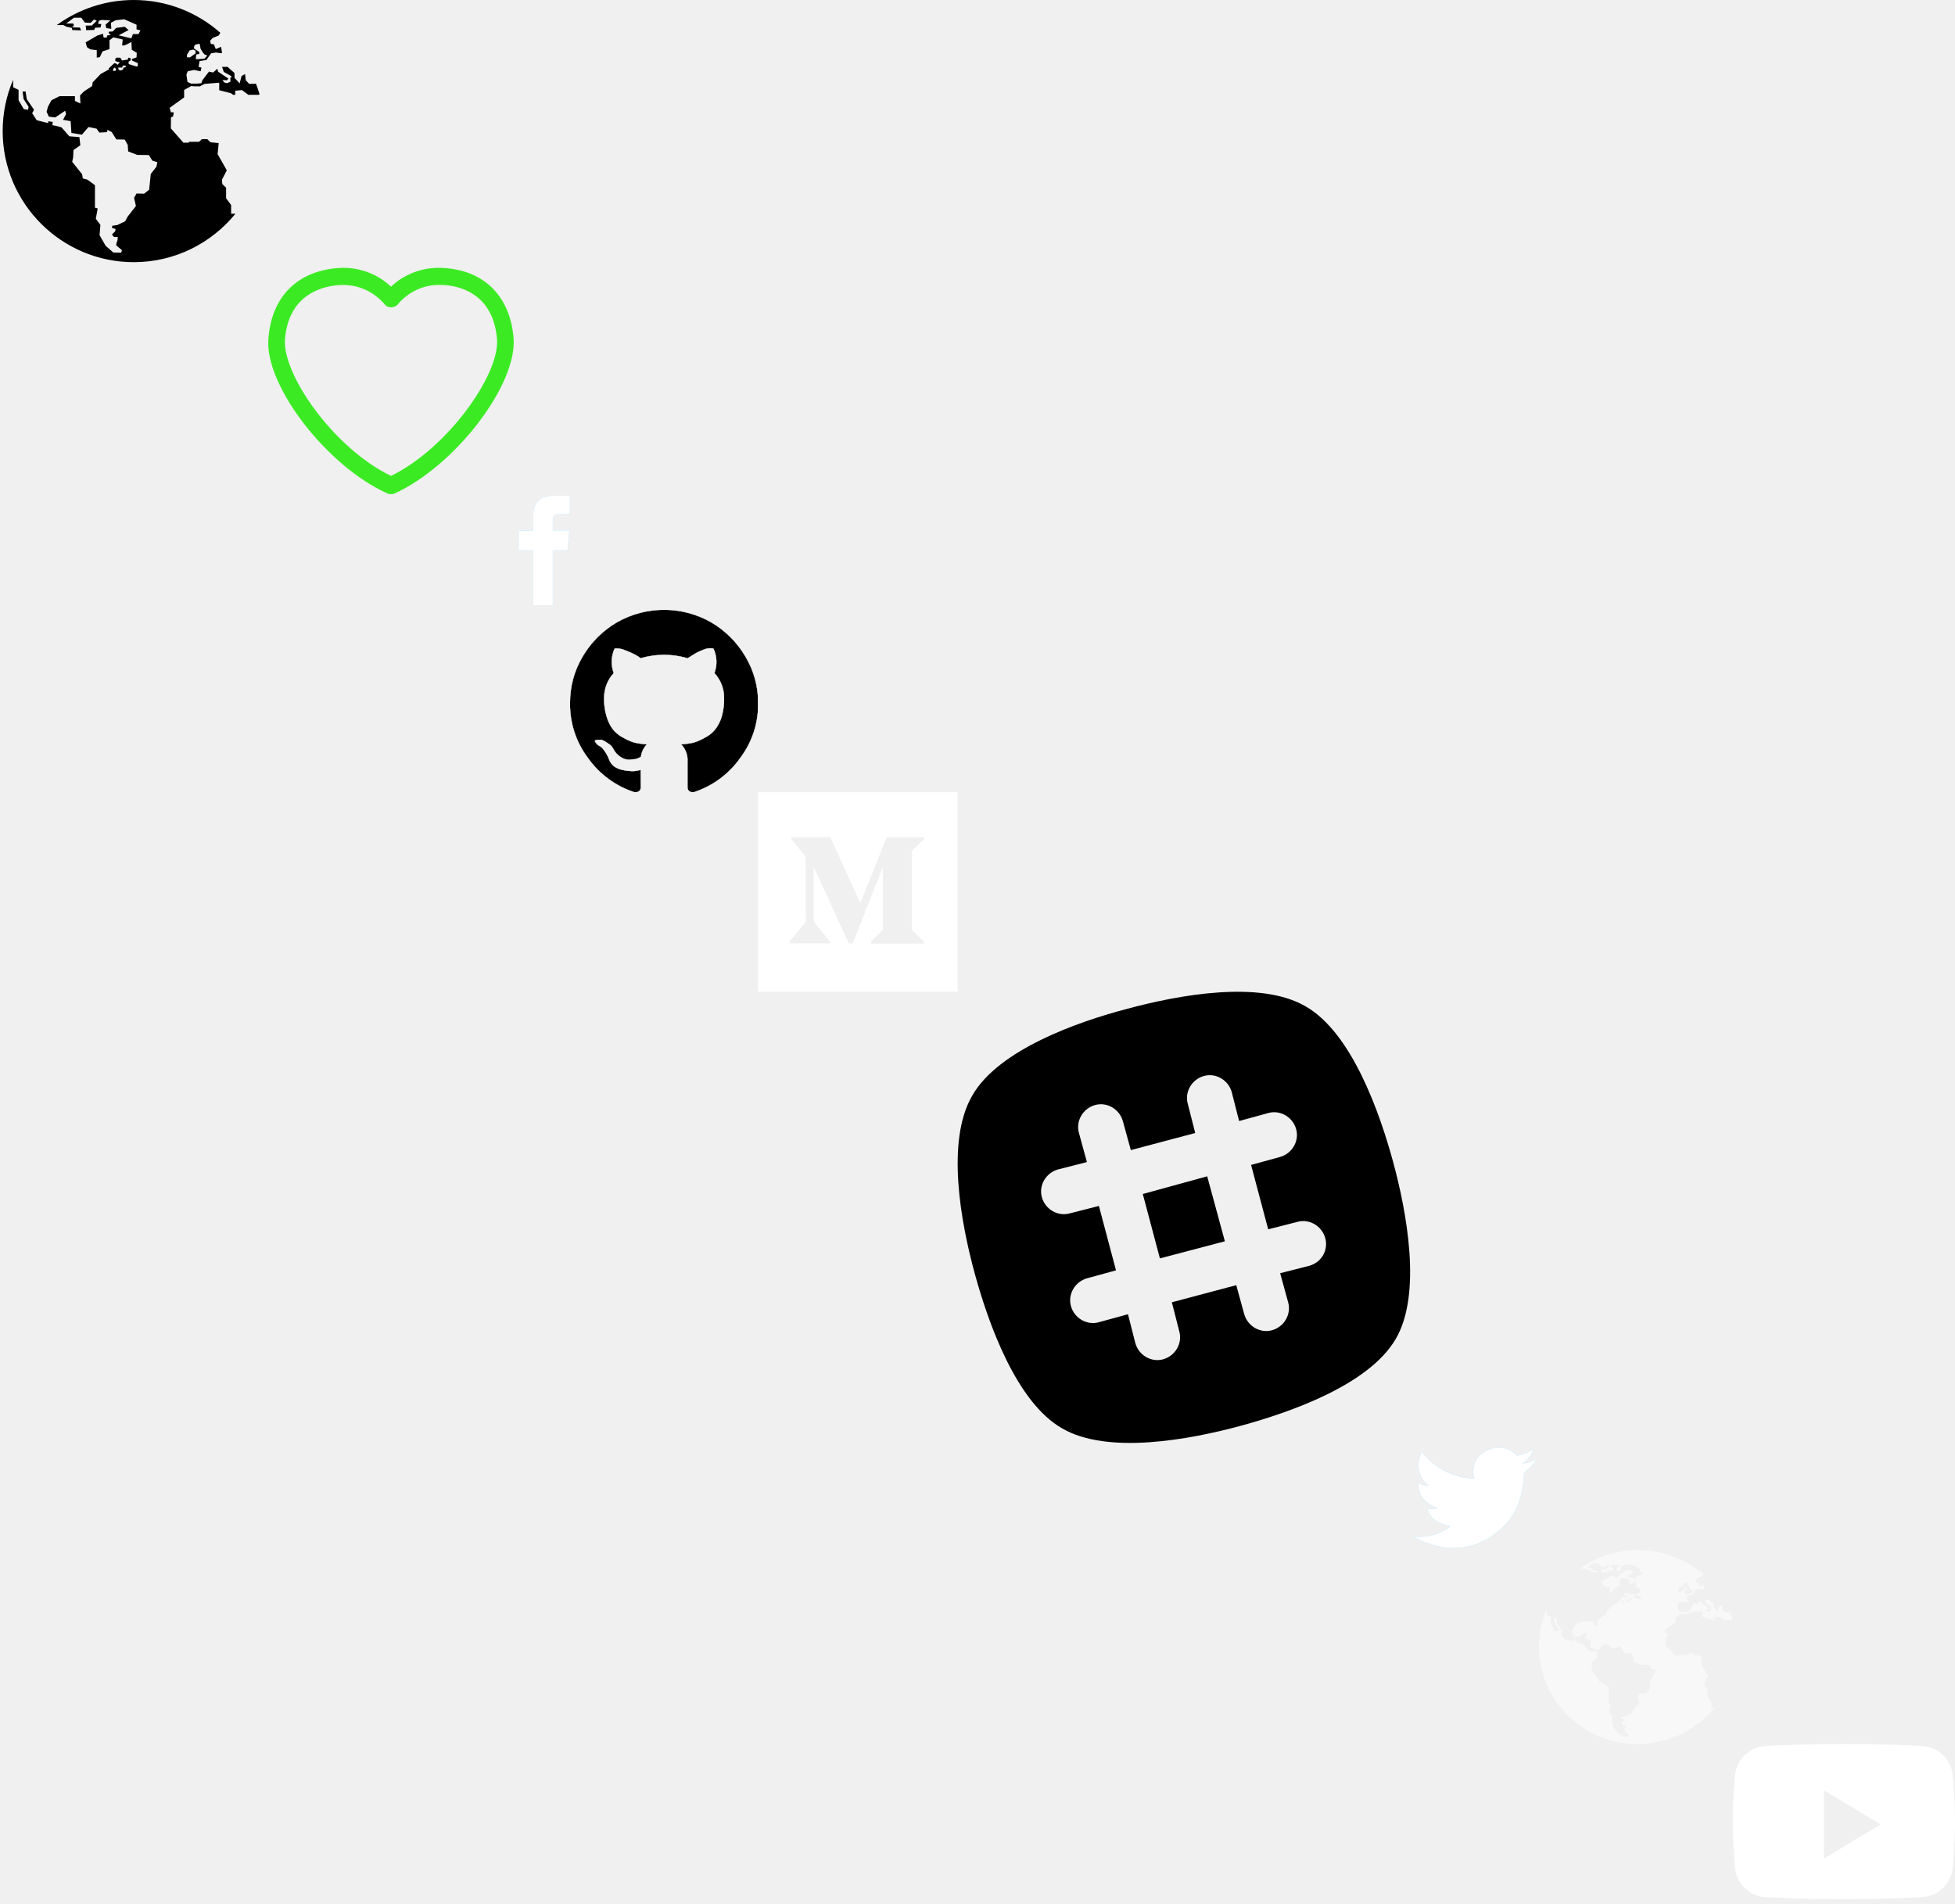
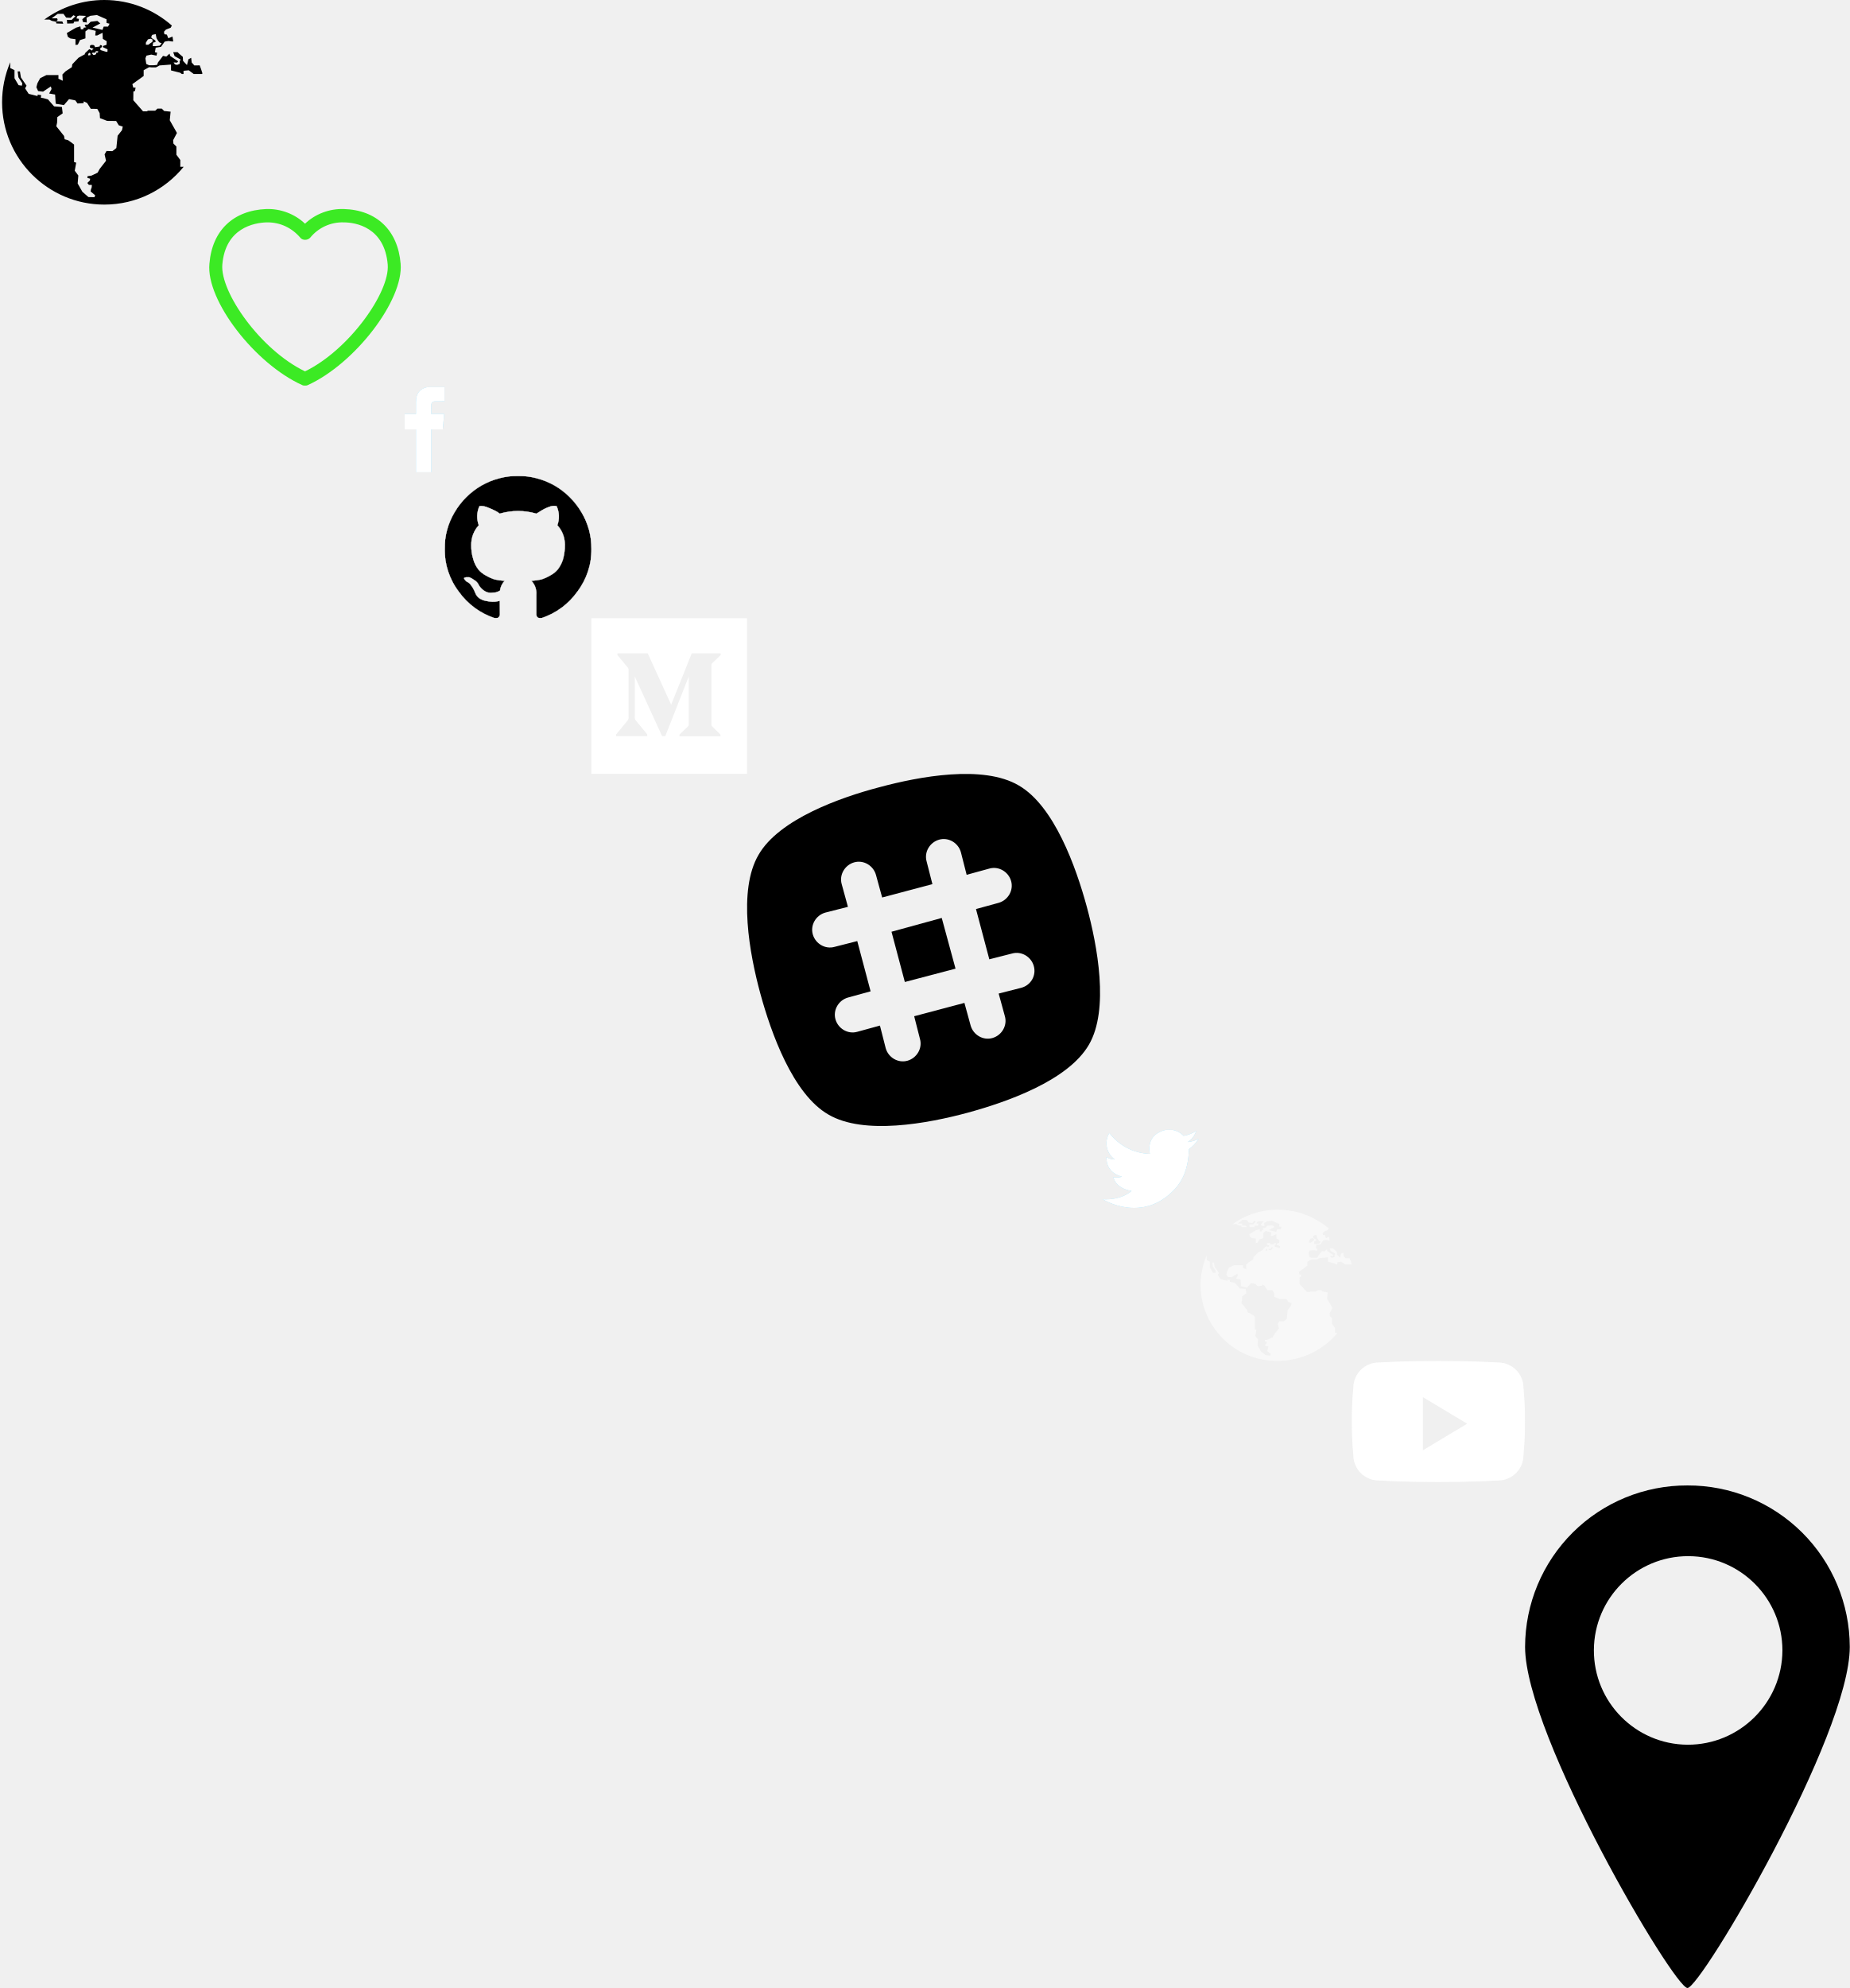
- <svg xmlns="http://www.w3.org/2000/svg" width="343" height="334" viewBox="0 0 343 334">
+ <svg xmlns="http://www.w3.org/2000/svg" width="416" height="447" viewBox="0 0 416 447">
  <svg width="46.002" height="46.002" viewBox="0 0 46.002 46.002" id="earth-globe-with-continents-maps">
    <path d="M40.503 16.351l.4.287h.373v-.718l1.176-.114 1.117.832h1.836l.129-.118a23.415 23.415 0 0 0-.623-1.823l-1.198.02-.601-.66-.116-1.061-.616.336-.33 1.297-.889-.946-.036-.894-.858-.739-.316-.315h-.995l.313.887 1.198.668.208.221-.26.13.012.703-.584.244-.498-.109-.312-.441.811.043.219-.295-1.795-1.211-.138-.516-.729.66-.739-.152-1.125 1.463-.222.573-.72.065-1.065.007-.637-.298-.188-1.265.229-.603 1.084-.237 1.182.237.145-.654-.502-.119.171-1.019 1.19-.186.832-1.175.859-.144.775.115h.286l-.158-1.104-.942.38-.332-.825-.547-.076-.103-.565.446-.486 1.061-.416.273-.488C34.599 2.175 29.284 0 23.468 0A22.87 22.87 0 0 0 9.955 4.405l1.16-.009.517.286.974.21.076.383 1.549.057-.21-.497-1.376-.039.324-.305-.113-.364h-1.244l1.357-1.013h1.3l.611.842 1.014.057.611-.593.459.229-.842.822s-1.165.021-1.108.021c.057 0 .096.802.096.802l1.413-.039.153-.381.974-.058.115-.573-.573-.097.191-.516.439-.133 1.529.076-.843.765.136.592.879.134-.057-1.07.841-.44 1.491-.172 2.159.956v.822l.688.172-.345.65h-.975l-.289.745-2.225-.525 1.751-.933-.667-.567-1.51.191-.132.137-.005-.002-.023.032-.435.452-.719.059.057.358.251.104-.01.118-.585.083-.043.339-.559.029-.101-.674-1.003.305-2.05 1.2.23.845.573.374 1.146.158v1.303l.53-.085.488-1.018 1.219-.386V7.061l.678-.512 1.639.387-.115 1.033h.44l1.205-.592.058 1.356.877.535-.037.804-.84.286.057.266 1.013.461-.021.554-.293.025a.08.08 0 0 0-.003-.015l-1.278-.394-.054-.41h-.001l.374-.257v-.374l-.402-.101-.1.345-.705.109-.07-.023v.035l-.244.037-.199-.402-.23-.101h-.502l-.228.188v.416l.429.143.424.06-.095.042-.387.429-.17-.214-.374-.099-1.019.958.133.109-1.504.833-1.415 1.472-.097.655-1.418.932-.703.707.078 1.414-.975-.454.007-.827-2.713.001-1.405.711-.61 1.125-.242.892.395.865 1.107.135 1.759-1.176.154.583-.537 1.014 1.339.229.134 2.068 1.835.312 1.166-1.348 1.415.288.497.691 1.357-.08.038-.401.746.362.841 1.318 1.452.02.536.938.076 1.146 1.606.611 2.026.021.593.973.898.288-.172.805-.984 1.25-.287 2.769-.889.702-1.318-.039-.439.764.326 1.436-1.435 1.834-.458.842-1.367.656-.899.137-.037.381.631.181-.076.411-.565.544.343.433.68.019-.038.524-.181.517-.058.42 1.006.847-.134.44-1.369-.026-1.362-1.188-1.061-1.865.148-1.8-.803-1.071.325-1.815-.477-.133V32.5s-1.338-1.014-1.415-1.014c-.077 0-.708-.172-.708-.172l-.134-.744-1.739-2.18.172-.783.057-1.281 1.204-.842-.172-1.434-1.758-.132-1.376-1.568-.975-.27-.63-.116.076-.573-.803-.114v.325l-2.008-.501-.808-1.236.329-.599-1.271-1.855-.218-1.357h-.516l.171 1.318.879 1.357-.096.536-.745-.115-.917-1.563v-1.819l-.956-.459V14a22.884 22.884 0 0 0-1.835 9.001c0 12.683 10.318 23.001 23.001 23.001 7.19 0 13.618-3.318 17.839-8.502h-.759v-1.529l-.878-1.182V32.95l-.67-.668-.059-.765.852-1.625-1.613-2.849.189-1.933-1.452-.15-.535-.535h-.976l-.496.458H33.19l-.058.153h-.957l-2.196-2.503.018-1.95.363-.133.135-.746h-.516l-.211-.783 2.541-1.834v-1.3l1.244-.691.504.05h1.023l.801-.43 2.581-.201v1.319l2.041.517zM34.051 8.15l.21-.324.756-.153.189.918.402.649.267.307.487.19-.459.546-.889.085h-.668l.075-.793.556-.115-.047-.373-.518-.325-.362-.248.001-.364zM32.81 9.584l.459-.736.619-.144.44.191-.04.497-.946.669h-.534v-.477h.002zm-12.497 2.829l-.479.04.026-.333.214-.267.288.226-.049.334zm1.679-.588l-.327.028-.066.316-.252.157-.404.034c-.014-.095-.022-.167-.022-.167h-.157v-.34h.659l.136-.351.262-.005.299.062-.128.266z" />
  </svg>
  <svg id="heart" viewBox="-283.4 406.5 43.2 39.7" width="43.2" height="39.7" x="47" y="47">
    <style>.bst0{fill:#3cea24}</style>
    <path class="bst0" d="M-261.8 446.2c-.2 0-.4 0-.6-.1-10.7-4.8-21.7-19.1-20.9-27.3.6-7.5 5.4-12 12.8-12.3 3.2-.1 6.4 1.1 8.7 3.3 2.3-2.2 5.5-3.4 8.7-3.3 7.4.2 12.2 4.8 12.8 12.3.7 8.2-10.3 22.5-20.9 27.3-.2.1-.4.1-.6.1zm-8.4-36.7h-.3c-2.7.1-9.2 1.2-9.9 9.5-.5 6.2 8.6 19.2 18.6 24 9.9-4.8 19.1-17.8 18.6-24-.7-8.4-7.2-9.5-9.9-9.5-2.9-.1-5.7 1.2-7.5 3.4-.6.7-1.8.7-2.3 0-1.9-2.2-4.5-3.4-7.3-3.4z" />
  </svg>
  <svg width="9" height="19.18" viewBox="0 0 9 19.18" id="socials-fb" x="91" y="87">
    <defs>
      <style>.ccls-1{fill:#00d8ff;fill-rule:evenodd;filter:url(#cfilter)}</style>
      <filter id="cfilter" x="285" y="1008.41" width="9" height="19.18" filterUnits="userSpaceOnUse">
        <feFlood result="flood" flood-color="#fff" />
        <feComposite result="composite" operator="in" in2="SourceGraphic" />
        <feBlend result="blend" in2="SourceGraphic" />
      </filter>
    </defs>
    <path id="cShape_20_copy_9" data-name="Shape 20 copy 9" class="ccls-1" d="M293.99 1008.39l-2.848.01s-3.632-.33-3.581 3.38l-.006 2.73-2.568.01v3.44h2.568v9.64h3.426v-9.63l2.6-.01.307-3.47h-2.9l-.014-2.05a.829.829 0 0 1 .951-.79l2.063-.03v-3.23z" transform="translate(-285 -1008.41)" />
  </svg>
  <svg width="33" height="32" viewBox="0 0 33 32" id="socials-gh" x="100" y="107">
    <defs>
      <style>.dcls-1{fill:#f8f8f8;fill-rule:evenodd;filter:url(#dfilter)}</style>
      <filter id="dfilter" x="933" y="10274" width="33" height="32" filterUnits="userSpaceOnUse">
        <feFlood result="flood" />
        <feComposite result="composite" operator="in" in2="SourceGraphic" />
        <feBlend result="blend" in2="SourceGraphic" />
      </filter>
    </defs>
    <path id="dRounded_Rectangle_1_copy" data-name="Rounded Rectangle 1 copy" class="dcls-1" d="M963.786 10282.2a16.816 16.816 0 0 0-6-6 16.689 16.689 0 0 0-16.564 0 16.818 16.818 0 0 0-6 6 15.761 15.761 0 0 0-2.213 8.2 15.589 15.589 0 0 0 3.147 9.6 16.058 16.058 0 0 0 8.132 6 1.108 1.108 0 0 0 .859-.2.891.891 0 0 0 .279-.6c0-.1 0-.4-.01-1.2-.008-.7-.011-1.3-.011-1.9l-.494.1a4.193 4.193 0 0 1-1.193.1 8.042 8.042 0 0 1-1.493-.2 3.856 3.856 0 0 1-1.439-.6 2.7 2.7 0 0 1-.945-1.3l-.215-.5a6.266 6.266 0 0 0-.677-1.1 2.185 2.185 0 0 0-.934-.8l-.151-.1q-.15-.15-.279-.3a1.177 1.177 0 0 1-.193-.3.127.127 0 0 1 .107-.2 1.02 1.02 0 0 1 .623-.1h.43a4.587 4.587 0 0 1 1.063.6 2.474 2.474 0 0 1 1.042 1.1 3.477 3.477 0 0 0 1.192 1.3 2.658 2.658 0 0 0 1.407.5c.473 0 .881-.1 1.225-.1a3.374 3.374 0 0 0 .967-.4 3.844 3.844 0 0 1 1.052-2.2 13.569 13.569 0 0 1-2.2-.3 9.9 9.9 0 0 1-2.019-.9 5.487 5.487 0 0 1-1.73-1.4 6.76 6.76 0 0 1-1.127-2.3 10.054 10.054 0 0 1-.441-3.2 6.4 6.4 0 0 1 1.7-4.4 5.573 5.573 0 0 1 .15-4.3 3.482 3.482 0 0 1 1.848.3 14.512 14.512 0 0 1 1.794.8 4.842 4.842 0 0 1 .913.6 14.48 14.48 0 0 1 8.25 0l.816-.5a9.144 9.144 0 0 1 1.976-1 2.858 2.858 0 0 1 1.741-.2 5.518 5.518 0 0 1 .172 4.3 6.407 6.407 0 0 1 1.7 4.4 11.217 11.217 0 0 1-.44 3.3 7.09 7.09 0 0 1-1.138 2.2 5.612 5.612 0 0 1-1.741 1.4 9.9 9.9 0 0 1-2.019.9 13.569 13.569 0 0 1-2.2.3 4.007 4.007 0 0 1 1.116 3.1v4.5a.907.907 0 0 0 .269.6 1.074 1.074 0 0 0 .849.2 16.058 16.058 0 0 0 8.132-6 15.589 15.589 0 0 0 3.147-9.6 15.771 15.771 0 0 0-2.232-8.2z" transform="translate(-933 -10274)" />
  </svg>
  <svg width="35" height="35" viewBox="0 0 35 35" id="socials-med" x="133" y="139">
    <defs>
      <style>.ecls-1{fill:#fff;fill-rule:evenodd}</style>
    </defs>
    <path class="ecls-1" d="M0 35V0h35v35H0zM29.077 7.9h-6.5l-4.633 11.55L12.675 7.9H5.86v.39l2.2 2.65a.91.91 0 0 1 .3.77V22.1a1.194 1.194 0 0 1-.318 1.03l-2.47 3v.39h7v-.39l-2.469-3a1.232 1.232 0 0 1-.341-1.03v-8.99l6.147 13.41h.714l5.28-13.41V23.8a.549.549 0 0 1-.187.53l-1.9 1.84v.39h9.221v-.39l-1.833-1.8a.553.553 0 0 1-.209-.53V10.62a.561.561 0 0 1 .209-.53l1.877-1.8V7.9z" />
  </svg>
  <svg viewBox="0 0 79.4 79.2" width="79.4" height="79.2" id="socials-sl" x="168" y="174">
    <path d="M76.4 29.8C74 21 69.1 7.2 61.1 2.6c-8-4.7-22.4-2-31.3.4C21 5.3 7.2 10.2 2.6 18.2c-4.7 8-2 22.4.4 31.2S10.3 72 18.3 76.6c8 4.7 22.4 2 31.3-.4 8.8-2.4 22.6-7.2 27.3-15.3 4.6-7.9 1.9-22.3-.5-31.1zM61.7 48.1l-5.1 1.3 1.4 5.1c.6 2.1-.7 4.3-2.8 4.9s-4.3-.7-4.9-2.8l-1.4-5.1-11.3 3 1.3 5.1c.6 2.1-.7 4.3-2.8 4.9-2.1.6-4.3-.7-4.9-2.8l-1.3-5.1-5.1 1.4c-2.1.6-4.3-.7-4.9-2.8-.6-2.1.7-4.3 2.8-4.9l5.1-1.4-3-11.3-5.1 1.3c-2.1.6-4.3-.7-4.9-2.8-.6-2.1.7-4.3 2.8-4.9l5.1-1.3-1.4-5.1c-.6-2.1.7-4.3 2.8-4.9 2.1-.6 4.3.7 4.9 2.8l1.4 5.1 11.3-3-1.3-5.1c-.6-2.1.7-4.3 2.8-4.9 2.1-.6 4.3.7 4.9 2.8l1.3 5.1 5.1-1.4c2.1-.6 4.3.7 4.9 2.8.6 2.1-.7 4.3-2.8 4.9l-5.1 1.4 3 11.3 5.1-1.3c2.1-.6 4.3.7 4.9 2.8.6 2.1-.6 4.3-2.8 4.9z" />
    <path d="M32.5 35.5l3 11.3 11.4-3-3.1-11.4z" />
  </svg>
  <svg width="21.594" height="17.59" viewBox="0 0 21.594 17.59" id="socials-tw" x="248" y="254">
    <defs>
      <style>.gcls-1{fill:#00d8ff;fill-rule:evenodd;filter:url(#gfilter)}</style>
      <filter id="gfilter" x="241.969" y="1009.41" width="21.594" height="17.59" filterUnits="userSpaceOnUse">
        <feFlood result="flood" flood-color="#fff" />
        <feComposite result="composite" operator="in" in2="SourceGraphic" />
        <feBlend result="blend" in2="SourceGraphic" />
      </filter>
    </defs>
    <path id="gShape_19_copy" data-name="Shape 19 copy" class="gcls-1" d="M241.973 1025.06s8.875 5.67 16.259-2.33c1.752-1.9 3.02-4.69 3.121-8.92a9.224 9.224 0 0 0 2.217-2.34 6.729 6.729 0 0 1-2.5.73 4.691 4.691 0 0 0 1.932-2.5 7.471 7.471 0 0 1-2.85 1.11 4.44 4.44 0 0 0-5.257-.92c-3.262 1.45-2.312 4.97-2.312 4.97a11.962 11.962 0 0 1-9.12-4.69 4.458 4.458 0 0 0 1.235 5.95 3.682 3.682 0 0 1-1.868-.53s-.412 3.38 3.483 4.4a4.113 4.113 0 0 1-1.932.13s.349 2.47 4.085 3.07c-.002 0-2.155 2.12-6.493 1.87z" transform="translate(-241.969 -1009.41)" />
  </svg>
  <svg width="34" height="34" viewBox="0 0 34 34" id="socials-ws" x="270" y="272">
    <defs>
      <style>.hcls-1{fill:#f8f8f8;fill-rule:evenodd}</style>
    </defs>
    <path id="hRounded_Rectangle_1_copy" data-name="Rounded Rectangle 1 copy" class="hcls-1" d="M906.2 10285.1l.3.2h.281v-.5l.887-.1.843.6h1.389l.1-.1c-.139-.4-.295-.9-.47-1.3h-.9l-.454-.5-.087-.8-.465.3-.249.9-.671-.7-.027-.6-.647-.6-.239-.2h-.75l.236.6.9.5.157.2-.2.1.009.5-.44.2-.376-.1-.235-.3h.612l.165-.2-1.355-.9-.1-.4-.55.5-.557-.1-.849 1.1-.168.4h-1.346l-.481-.2-.142-.9.173-.5.818-.1.892.1.109-.4-.379-.1.129-.8.9-.1.628-.9.648-.1.585.1h.216l-.12-.8-.71.3-.251-.7h-.413l-.077-.4.336-.4.8-.3.206-.4a17.664 17.664 0 0 0-11.458-4.2 17.154 17.154 0 0 0-10.2 3.3l.876-.1.39.3.735.1.057.3h1.169l-.159-.3-1.038-.1.244-.2-.085-.2h-.938l1.023-.8h.981l.461.6.765.1.461-.5.347.2-.636.6h-.836a2.861 2.861 0 0 1 .073.6h1.066l.115-.3h.735l.087-.5h-.432l.144-.4.331-.1h1.154l-.636.6.1.4.663.1-.043-.7.635-.4 1.125-.1 1.629.7v.6l.519.1-.26.5h-.736l-.218.6-1.679-.4 1.321-.7-.5-.4-1.139.1-.1.1h-.024l-.328.4h-.543l.043.3.19.1h-.008l-.441.1-.033.3h-.421l-.077-.5-.756.2-1.547.9.174.6.432.3.865.1v1l.4-.1.369-.7.919-.3v-1.2l.512-.4 1.236.3-.086.8h.332l.909-.4.044 1 .661.3-.028.6-.633.3.043.2.764.3-.016.4h-.223l-.964-.3-.041-.3.282-.2v-.3h-.3l-.076.2-.531.1h-.237l-.151-.3h-.552l-.172.1v.3l.324.1.32.1h-.072l-.292.3-.128-.1-.282-.1-.769.7.1.1-1.135.6-1.067 1.1-.073.5-1.07.7-.531.5.059 1-.735-.3v-.6h-2.047l-1.06.5-.46.8-.183.7.3.6.835.1 1.327-.8.117.4-.406.7 1.011.2.1 1.5 1.384.3.88-1 1.068.2.375.5 1.023-.1.029-.3.563.3.635 1h1.1l.4.7.058.8 1.212.5h1.528l.448.7.677.2-.13.6-.742 1-.217 2-.67.5h-1l-.331.6.246 1-1.083 1.4-.345.6-1.032.5-.678.1-.028.3.476.1-.057.3-.427.4.259.3h.513l-.028.4-.137.4-.044.3.759.6-.1.4-1.033-.1-1.027-.8-.8-1.4.112-1.3-.606-.8.245-1.4-.36-.1v-2.9s-1.009-.7-1.067-.7a5.3 5.3 0 0 1-.534-.2l-.1-.5-1.312-1.6.13-.6.043-.9.909-.7-.13-1-1.327-.1-1.038-1.2-.735-.2-.476-.1.058-.4-.606-.1v.3l-1.515-.4-.61-.9.248-.5-.959-1.3-.164-1h-.389l.129.9.663 1-.073.4h-.554l-.692-1.2v-1.3l-.721-.4v-1a16.907 16.907 0 0 0-1.387 6.7 17.182 17.182 0 0 0 17.354 17 17.58 17.58 0 0 0 13.459-6.3h-.572v-1.1l-.663-.9v-1.3l-.5-.5-.045-.6.643-1.2-1.217-2.1.142-1.4-1.1-.2-.4-.3h-.736l-.374.3h-1.3l-.044.1h-.727l-1.657-1.8.014-1.5.274-.1.1-.5h-.39l-.159-.6 1.917-1.4v-.9l.939-.5h1.152l.605-.3 1.947-.2v1zm-4.868-6.1l.158-.2.571-.1.142.6.3.5.2.3.367.1-.346.4-.671.1h-.5l.057-.6.419-.1-.035-.3-.391-.2-.273-.2v-.3zm-.937 1.1l.347-.6.467-.1.332.2-.03.3-.714.5h-.4v-.3zm-9.428 2.1h-.362l.02-.2.161-.2.217.1zm1.266-.5l-.246.1-.05.2-.19.1h-.3a.318.318 0 0 1-.017-.1h-.118v-.2h.5l.1-.3h.423z" transform="translate(-876 -10273)" />
  </svg>
  <svg width="39" height="27.25" viewBox="0 0 39 27.25" id="socials-yt" x="304" y="306">
    <defs>
      <style>.icls-1{fill:#f8f8f8;fill-rule:evenodd;filter:url(#ifilter)}</style>
      <filter id="ifilter" x="595" y="844.875" width="39" height="27.25" filterUnits="userSpaceOnUse">
        <feFlood result="flood" flood-color="#fff" />
        <feComposite result="composite" operator="in" in2="SourceGraphic" />
        <feBlend result="blend" in2="SourceGraphic" />
      </filter>
    </defs>
    <path id="iRounded_Rectangle_1_copy_2" data-name="Rounded Rectangle 1 copy 2" class="icls-1" d="M601.061 845.244s6.7-.379 13.412-.379c6.728 0 13.465.379 13.465.379a5.678 5.678 0 0 1 5.678 5.678s.379 3.785.379 7.571-.379 7.571-.379 7.571a5.679 5.679 0 0 1-5.678 5.679s-6.773.378-13.519.378c-6.693 0-13.358-.378-13.358-.378a5.679 5.679 0 0 1-5.678-5.679s-.378-3.822-.378-7.625c0-3.768.378-7.517.378-7.517a5.678 5.678 0 0 1 5.678-5.678zm9.939 7.75v12l10-6z" transform="translate(-595 -844.875)" />
  </svg>
+   <svg width="73" height="113" viewBox="0 0 73 113" id="tour-marker" x="343" y="334">
+     <defs>
+       <style>.jcls-1{fill-rule:evenodd}</style>
+     </defs>
+     <path class="jcls-1" d="M36.517 0A36.377 36.377 0 0 0-.008 36.3c0 20 33.507 76.7 36.525 76.7 2.99 0 36.5-56.7 36.5-76.7A36.371 36.371 0 0 0 36.517 0zm0 58.3a21.2 21.2 0 1 1 21.351-21.2 21.287 21.287 0 0 1-21.351 21.2z" />
+   </svg>
</svg>
